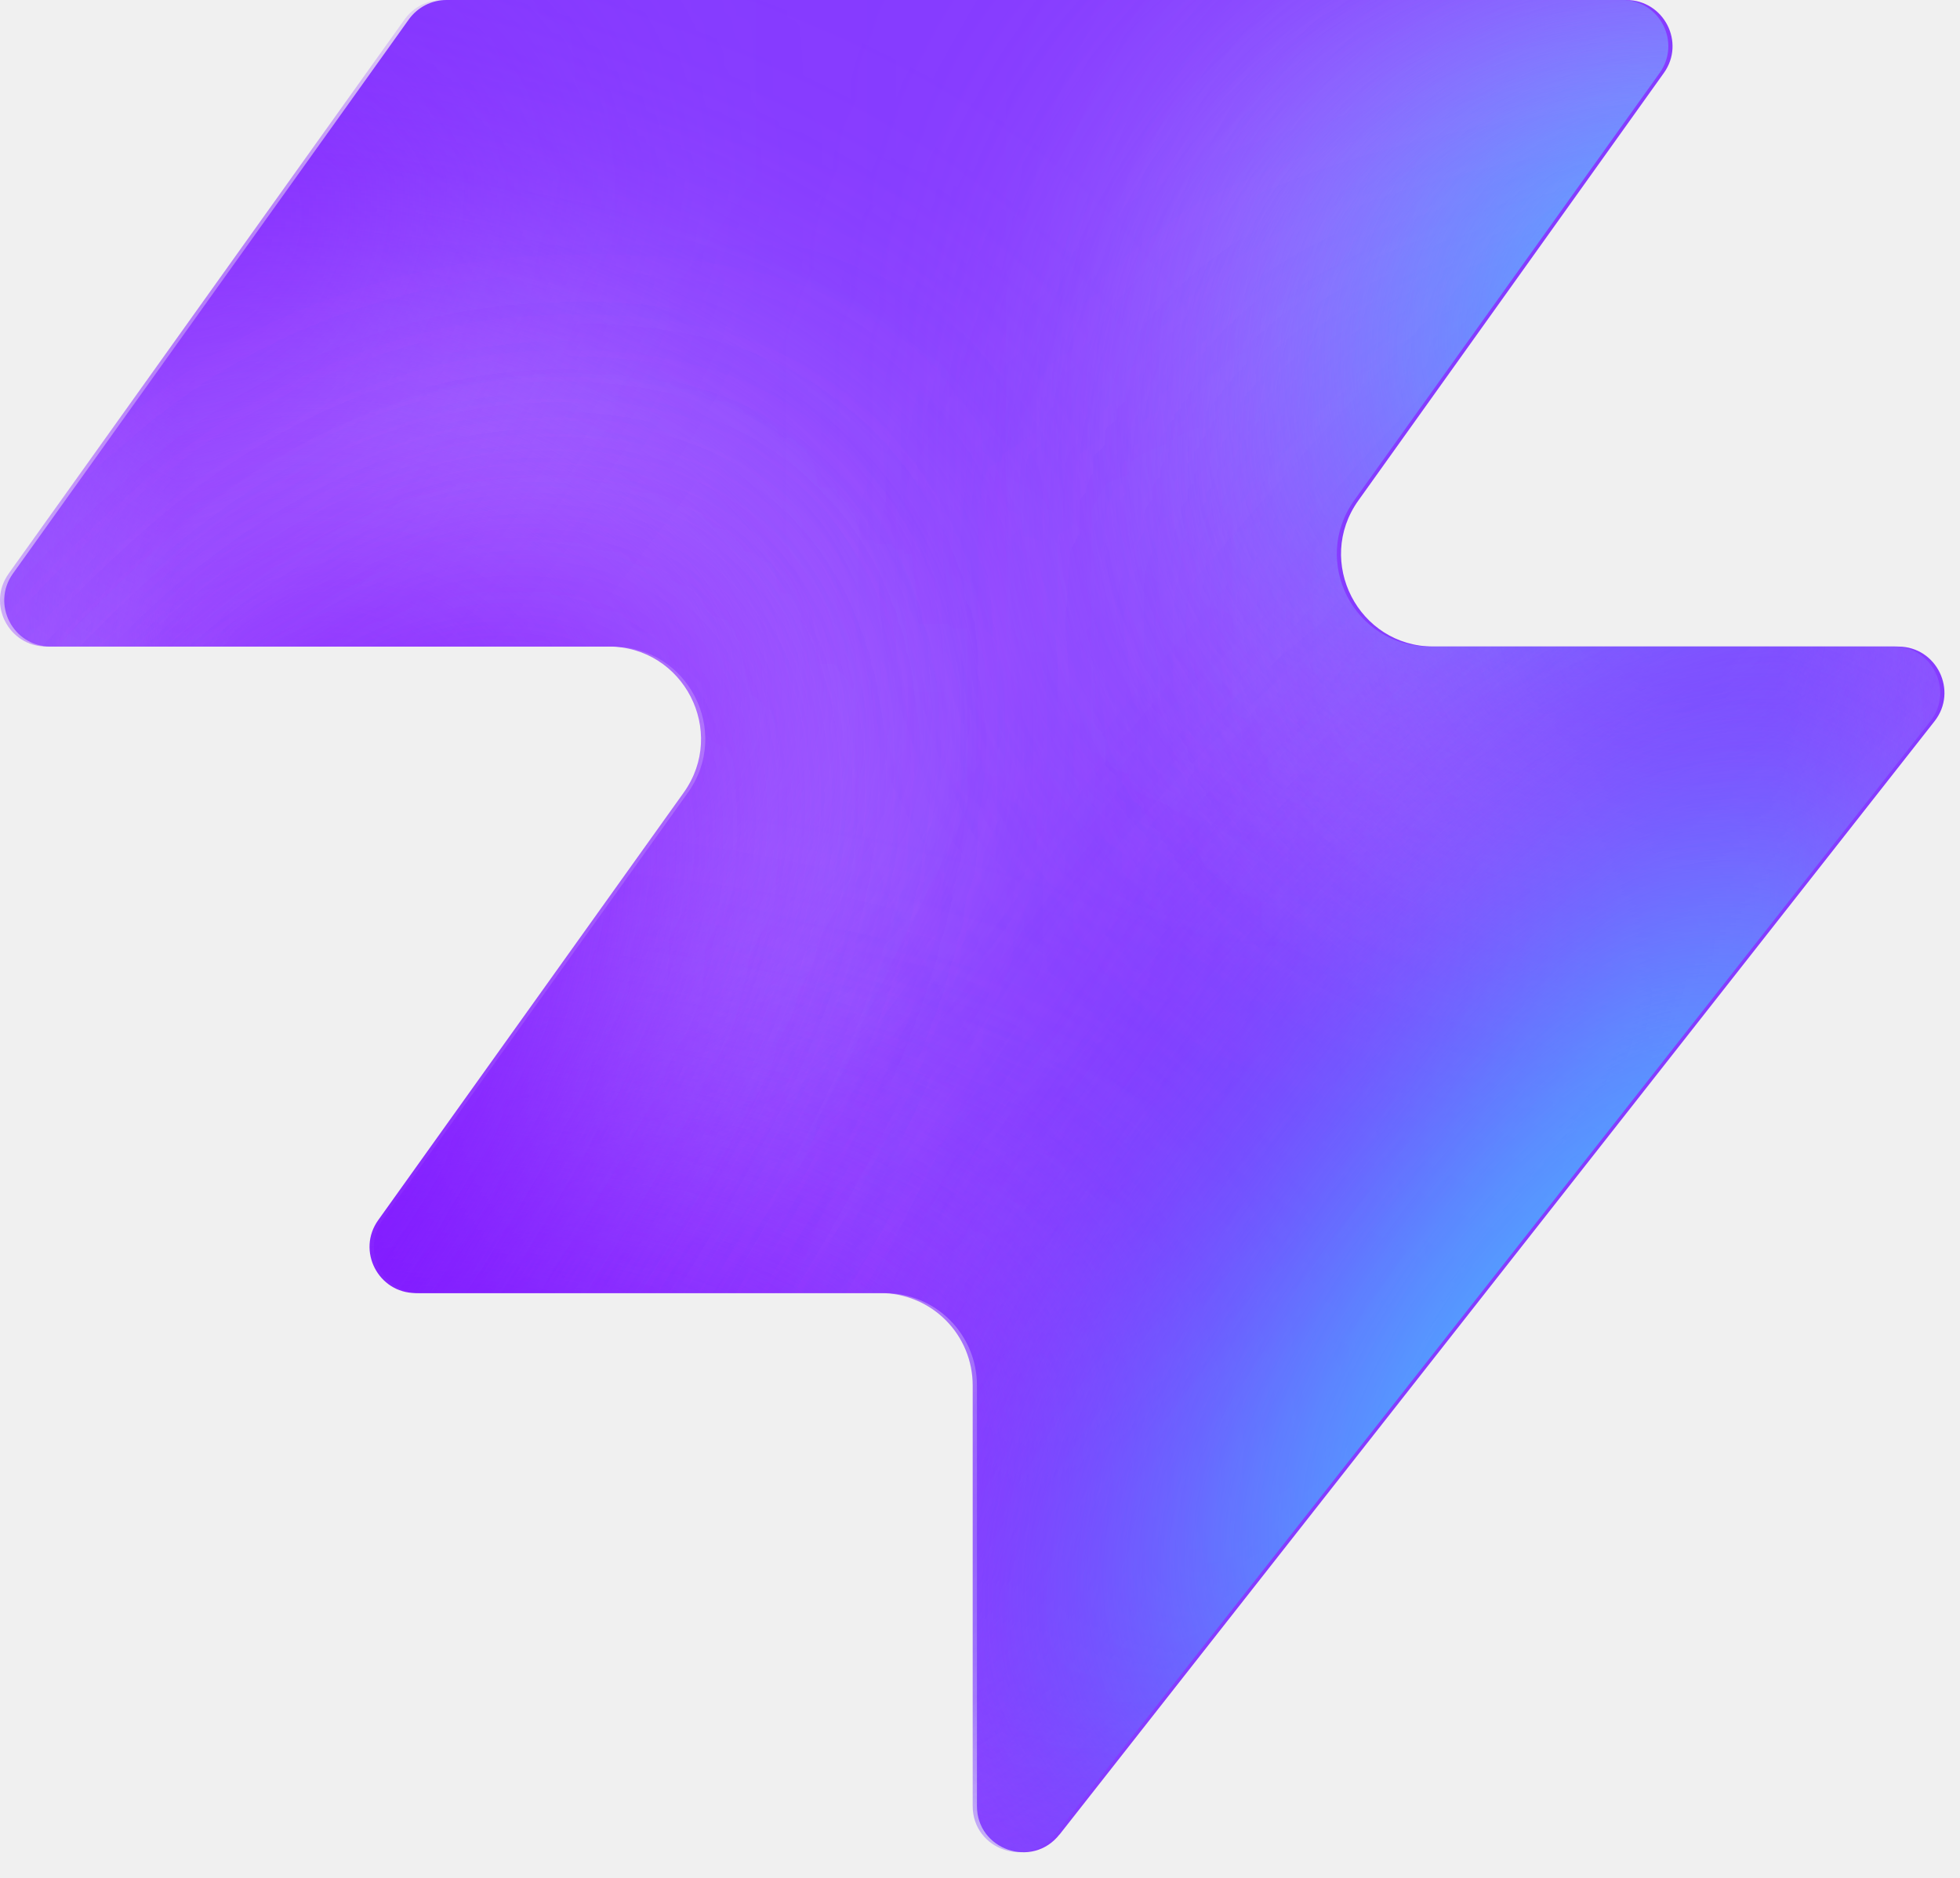
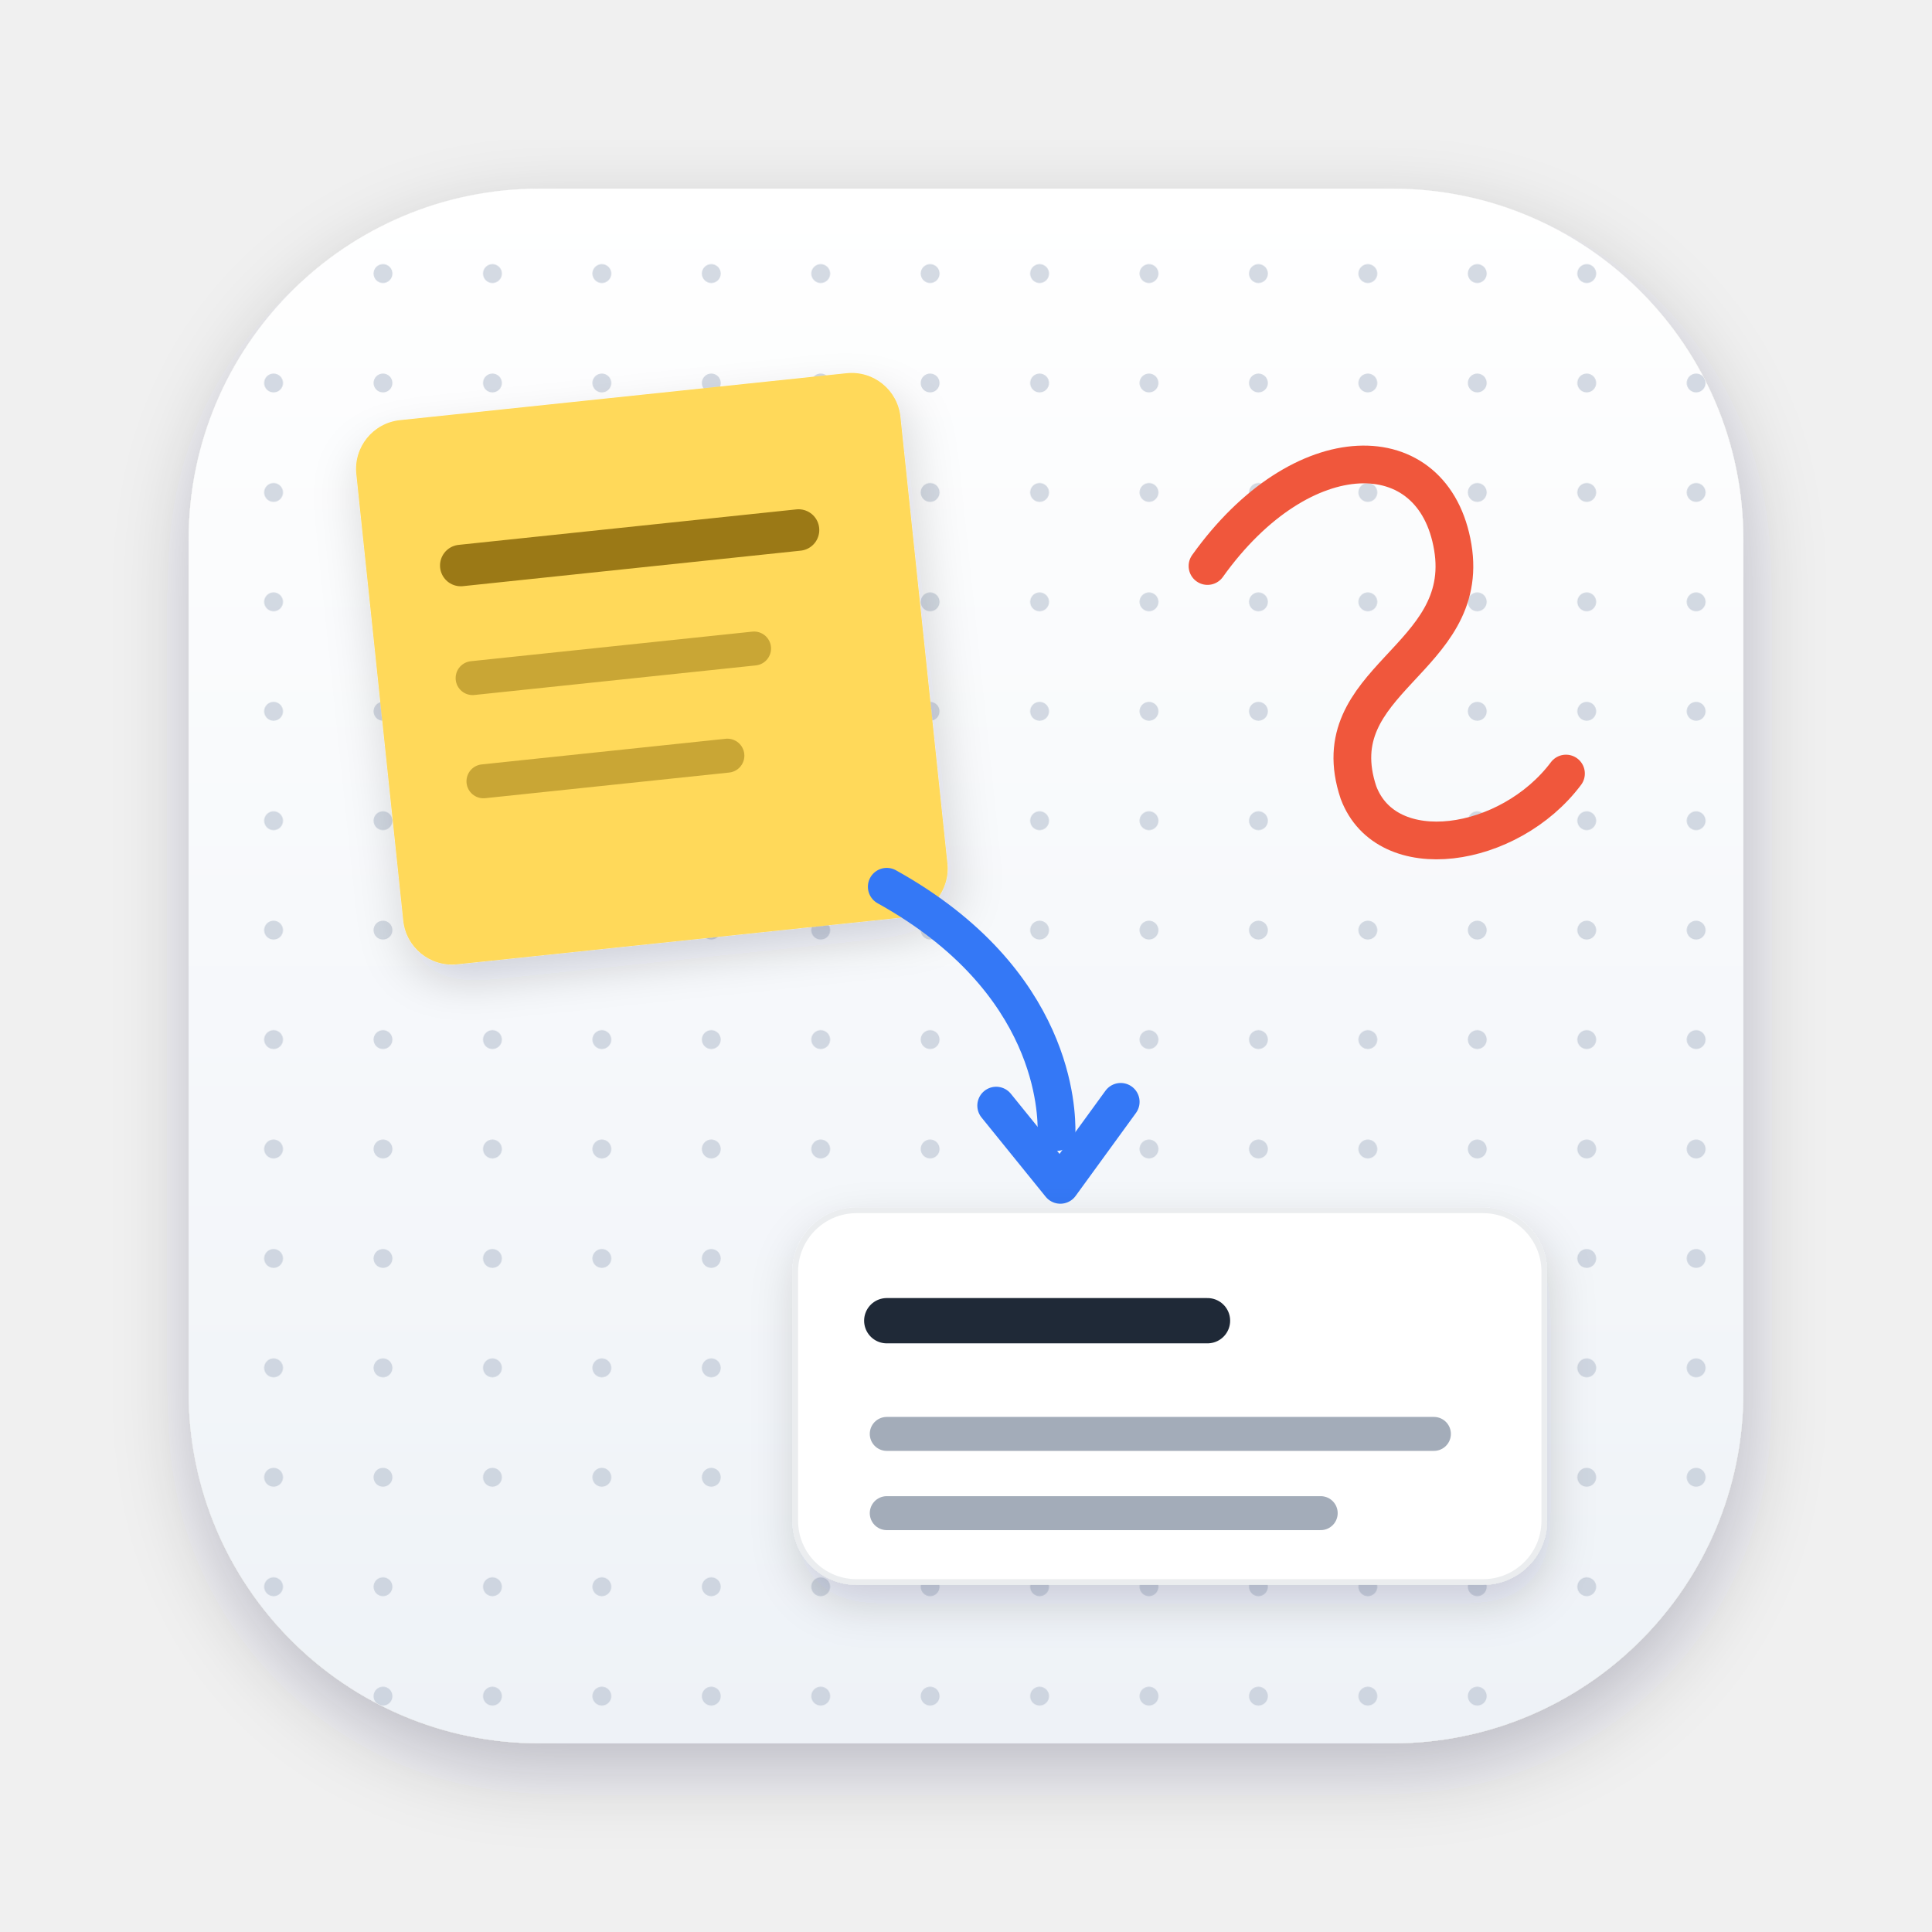
- <svg xmlns="http://www.w3.org/2000/svg" width="48" height="46" fill="none" viewBox="0 0 48 46">
-   <path fill="#863bff" d="M25.946 44.938c-.664.845-2.021.375-2.021-.698V33.937a2.26 2.26 0 0 0-2.262-2.262H10.287c-.92 0-1.456-1.04-.92-1.788l7.48-10.471c1.07-1.497 0-3.578-1.842-3.578H1.237c-.92 0-1.456-1.04-.92-1.788L10.013.474c.214-.297.556-.474.92-.474h28.894c.92 0 1.456 1.04.92 1.788l-7.48 10.471c-1.07 1.498 0 3.579 1.842 3.579h11.377c.943 0 1.473 1.088.89 1.83L25.947 44.94z" style="fill:#863bff;fill:color(display-p3 .525 .23 1);fill-opacity:1" />
-   <mask id="a" width="48" height="46" x="0" y="0" maskUnits="userSpaceOnUse" style="mask-type:alpha">
-     <path fill="#000" d="M25.842 44.938c-.664.844-2.021.375-2.021-.698V33.937a2.26 2.26 0 0 0-2.262-2.262H10.183c-.92 0-1.456-1.04-.92-1.788l7.48-10.471c1.07-1.498 0-3.579-1.842-3.579H1.133c-.92 0-1.456-1.04-.92-1.787L9.91.473c.214-.297.556-.474.92-.474h28.894c.92 0 1.456 1.04.92 1.788l-7.48 10.471c-1.07 1.498 0 3.578 1.842 3.578h11.377c.943 0 1.473 1.088.89 1.832L25.843 44.94z" style="fill:#000;fill-opacity:1" />
-   </mask>
-   <g mask="url(#a)">
-     <g filter="url(#b)">
-       <ellipse cx="5.508" cy="14.704" fill="#ede6ff" rx="5.508" ry="14.704" style="fill:#ede6ff;fill:color(display-p3 .927 .903 1);fill-opacity:1" transform="matrix(.00324 1 1 -.00324 -4.47 31.516)" />
-     </g>
-     <g filter="url(#c)">
-       <ellipse cx="10.399" cy="29.851" fill="#ede6ff" rx="10.399" ry="29.851" style="fill:#ede6ff;fill:color(display-p3 .927 .903 1);fill-opacity:1" transform="matrix(.00324 1 1 -.00324 -39.328 7.883)" />
-     </g>
-     <g filter="url(#d)">
-       <ellipse cx="5.508" cy="30.487" fill="#7e14ff" rx="5.508" ry="30.487" style="fill:#7e14ff;fill:color(display-p3 .492 .077 1);fill-opacity:1" transform="rotate(89.814 -25.913 -14.639)scale(1 -1)" />
-     </g>
-     <g filter="url(#e)">
-       <ellipse cx="5.508" cy="30.599" fill="#7e14ff" rx="5.508" ry="30.599" style="fill:#7e14ff;fill:color(display-p3 .492 .077 1);fill-opacity:1" transform="rotate(89.814 -32.644 -3.334)scale(1 -1)" />
-     </g>
-     <g filter="url(#f)">
-       <ellipse cx="5.508" cy="30.599" fill="#7e14ff" rx="5.508" ry="30.599" style="fill:#7e14ff;fill:color(display-p3 .492 .077 1);fill-opacity:1" transform="matrix(.00324 1 1 -.00324 -34.34 30.47)" />
-     </g>
-     <g filter="url(#g)">
-       <ellipse cx="14.072" cy="22.078" fill="#ede6ff" rx="14.072" ry="22.078" style="fill:#ede6ff;fill:color(display-p3 .927 .903 1);fill-opacity:1" transform="rotate(93.35 24.506 48.493)scale(-1 1)" />
-     </g>
-     <g filter="url(#h)">
-       <ellipse cx="3.47" cy="21.501" fill="#7e14ff" rx="3.47" ry="21.501" style="fill:#7e14ff;fill:color(display-p3 .492 .077 1);fill-opacity:1" transform="rotate(89.009 28.708 47.59)scale(-1 1)" />
-     </g>
-     <g filter="url(#i)">
-       <ellipse cx="3.47" cy="21.501" fill="#7e14ff" rx="3.47" ry="21.501" style="fill:#7e14ff;fill:color(display-p3 .492 .077 1);fill-opacity:1" transform="rotate(89.009 28.708 47.59)scale(-1 1)" />
-     </g>
-     <g filter="url(#j)">
-       <ellipse cx=".387" cy="8.972" fill="#7e14ff" rx="4.407" ry="29.108" style="fill:#7e14ff;fill:color(display-p3 .492 .077 1);fill-opacity:1" transform="rotate(39.51 .387 8.972)" />
-     </g>
-     <g filter="url(#k)">
-       <ellipse cx="47.523" cy="-6.092" fill="#7e14ff" rx="4.407" ry="29.108" style="fill:#7e14ff;fill:color(display-p3 .492 .077 1);fill-opacity:1" transform="rotate(37.892 47.523 -6.092)" />
-     </g>
-     <g filter="url(#l)">
-       <ellipse cx="41.412" cy="6.333" fill="#47bfff" rx="5.971" ry="9.665" style="fill:#47bfff;fill:color(display-p3 .28 .748 1);fill-opacity:1" transform="rotate(37.892 41.412 6.333)" />
-     </g>
-     <g filter="url(#m)">
-       <ellipse cx="-1.879" cy="38.332" fill="#7e14ff" rx="4.407" ry="29.108" style="fill:#7e14ff;fill:color(display-p3 .492 .077 1);fill-opacity:1" transform="rotate(37.892 -1.88 38.332)" />
-     </g>
-     <g filter="url(#n)">
-       <ellipse cx="-1.879" cy="38.332" fill="#7e14ff" rx="4.407" ry="29.108" style="fill:#7e14ff;fill:color(display-p3 .492 .077 1);fill-opacity:1" transform="rotate(37.892 -1.88 38.332)" />
-     </g>
-     <g filter="url(#o)">
-       <ellipse cx="35.651" cy="29.907" fill="#7e14ff" rx="4.407" ry="29.108" style="fill:#7e14ff;fill:color(display-p3 .492 .077 1);fill-opacity:1" transform="rotate(37.892 35.651 29.907)" />
-     </g>
-     <g filter="url(#p)">
-       <ellipse cx="38.418" cy="32.4" fill="#47bfff" rx="5.971" ry="15.297" style="fill:#47bfff;fill:color(display-p3 .28 .748 1);fill-opacity:1" transform="rotate(37.892 38.418 32.4)" />
-     </g>
+ <svg xmlns="http://www.w3.org/2000/svg" width="1024" height="1024" viewBox="0 0 1024 1024" fill="none">
+   <defs>
+     <linearGradient id="t" x1="512" y1="100" x2="512" y2="924" gradientUnits="userSpaceOnUse">
+       <stop stop-color="#FFFFFF" />
+       <stop offset="1" stop-color="#EEF2F7" />
+     </linearGradient>
+     <pattern id="dots" width="58" height="58" patternUnits="userSpaceOnUse">
+       <circle cx="29" cy="29" r="5" fill="#B8C2D0" fill-opacity="0.6" />
+     </pattern>
+     <filter id="s" x="40" y="60" width="944" height="944" filterUnits="userSpaceOnUse">
+       <feDropShadow dy="14" stdDeviation="20" flood-color="#0B1B33" flood-opacity="0.22" />
+     </filter>
+     <filter id="c" x="-25%" y="-25%" width="150%" height="160%">
+       <feDropShadow dy="10" stdDeviation="12" flood-color="#0B1B33" flood-opacity="0.16" />
+     </filter>
+     <clipPath id="k">
+       <rect x="100" y="100" width="824" height="824" rx="186" />
+     </clipPath>
+   </defs>
+   <g filter="url(#s)">
+     <rect x="100" y="100" width="824" height="824" rx="186" fill="url(#t)" />
  </g>
-   <defs>
-     <filter id="b" width="60.045" height="41.654" x="-19.77" y="16.149" color-interpolation-filters="sRGB" filterUnits="userSpaceOnUse">
-       <feFlood flood-opacity="0" result="BackgroundImageFix" />
-       <feBlend in="SourceGraphic" in2="BackgroundImageFix" result="shape" />
-       <feGaussianBlur result="effect1_foregroundBlur_2002_17158" stdDeviation="7.659" />
-     </filter>
-     <filter id="c" width="90.34" height="51.437" x="-54.613" y="-7.533" color-interpolation-filters="sRGB" filterUnits="userSpaceOnUse">
-       <feFlood flood-opacity="0" result="BackgroundImageFix" />
-       <feBlend in="SourceGraphic" in2="BackgroundImageFix" result="shape" />
-       <feGaussianBlur result="effect1_foregroundBlur_2002_17158" stdDeviation="7.659" />
-     </filter>
-     <filter id="d" width="79.355" height="29.4" x="-49.64" y="2.03" color-interpolation-filters="sRGB" filterUnits="userSpaceOnUse">
-       <feFlood flood-opacity="0" result="BackgroundImageFix" />
-       <feBlend in="SourceGraphic" in2="BackgroundImageFix" result="shape" />
-       <feGaussianBlur result="effect1_foregroundBlur_2002_17158" stdDeviation="4.596" />
-     </filter>
-     <filter id="e" width="79.579" height="29.4" x="-45.045" y="20.029" color-interpolation-filters="sRGB" filterUnits="userSpaceOnUse">
-       <feFlood flood-opacity="0" result="BackgroundImageFix" />
-       <feBlend in="SourceGraphic" in2="BackgroundImageFix" result="shape" />
-       <feGaussianBlur result="effect1_foregroundBlur_2002_17158" stdDeviation="4.596" />
-     </filter>
-     <filter id="f" width="79.579" height="29.4" x="-43.513" y="21.178" color-interpolation-filters="sRGB" filterUnits="userSpaceOnUse">
-       <feFlood flood-opacity="0" result="BackgroundImageFix" />
-       <feBlend in="SourceGraphic" in2="BackgroundImageFix" result="shape" />
-       <feGaussianBlur result="effect1_foregroundBlur_2002_17158" stdDeviation="4.596" />
-     </filter>
-     <filter id="g" width="74.749" height="58.852" x="15.756" y="-17.901" color-interpolation-filters="sRGB" filterUnits="userSpaceOnUse">
-       <feFlood flood-opacity="0" result="BackgroundImageFix" />
-       <feBlend in="SourceGraphic" in2="BackgroundImageFix" result="shape" />
-       <feGaussianBlur result="effect1_foregroundBlur_2002_17158" stdDeviation="7.659" />
-     </filter>
-     <filter id="h" width="61.377" height="25.362" x="23.548" y="2.284" color-interpolation-filters="sRGB" filterUnits="userSpaceOnUse">
-       <feFlood flood-opacity="0" result="BackgroundImageFix" />
-       <feBlend in="SourceGraphic" in2="BackgroundImageFix" result="shape" />
-       <feGaussianBlur result="effect1_foregroundBlur_2002_17158" stdDeviation="4.596" />
-     </filter>
-     <filter id="i" width="61.377" height="25.362" x="23.548" y="2.284" color-interpolation-filters="sRGB" filterUnits="userSpaceOnUse">
-       <feFlood flood-opacity="0" result="BackgroundImageFix" />
-       <feBlend in="SourceGraphic" in2="BackgroundImageFix" result="shape" />
-       <feGaussianBlur result="effect1_foregroundBlur_2002_17158" stdDeviation="4.596" />
-     </filter>
-     <filter id="j" width="56.045" height="63.649" x="-27.636" y="-22.853" color-interpolation-filters="sRGB" filterUnits="userSpaceOnUse">
-       <feFlood flood-opacity="0" result="BackgroundImageFix" />
-       <feBlend in="SourceGraphic" in2="BackgroundImageFix" result="shape" />
-       <feGaussianBlur result="effect1_foregroundBlur_2002_17158" stdDeviation="4.596" />
-     </filter>
-     <filter id="k" width="54.814" height="64.646" x="20.116" y="-38.415" color-interpolation-filters="sRGB" filterUnits="userSpaceOnUse">
-       <feFlood flood-opacity="0" result="BackgroundImageFix" />
-       <feBlend in="SourceGraphic" in2="BackgroundImageFix" result="shape" />
-       <feGaussianBlur result="effect1_foregroundBlur_2002_17158" stdDeviation="4.596" />
-     </filter>
-     <filter id="l" width="33.541" height="35.313" x="24.641" y="-11.323" color-interpolation-filters="sRGB" filterUnits="userSpaceOnUse">
-       <feFlood flood-opacity="0" result="BackgroundImageFix" />
-       <feBlend in="SourceGraphic" in2="BackgroundImageFix" result="shape" />
-       <feGaussianBlur result="effect1_foregroundBlur_2002_17158" stdDeviation="4.596" />
-     </filter>
-     <filter id="m" width="54.814" height="64.646" x="-29.286" y="6.009" color-interpolation-filters="sRGB" filterUnits="userSpaceOnUse">
-       <feFlood flood-opacity="0" result="BackgroundImageFix" />
-       <feBlend in="SourceGraphic" in2="BackgroundImageFix" result="shape" />
-       <feGaussianBlur result="effect1_foregroundBlur_2002_17158" stdDeviation="4.596" />
-     </filter>
-     <filter id="n" width="54.814" height="64.646" x="-29.286" y="6.009" color-interpolation-filters="sRGB" filterUnits="userSpaceOnUse">
-       <feFlood flood-opacity="0" result="BackgroundImageFix" />
-       <feBlend in="SourceGraphic" in2="BackgroundImageFix" result="shape" />
-       <feGaussianBlur result="effect1_foregroundBlur_2002_17158" stdDeviation="4.596" />
-     </filter>
-     <filter id="o" width="54.814" height="64.646" x="8.244" y="-2.416" color-interpolation-filters="sRGB" filterUnits="userSpaceOnUse">
-       <feFlood flood-opacity="0" result="BackgroundImageFix" />
-       <feBlend in="SourceGraphic" in2="BackgroundImageFix" result="shape" />
-       <feGaussianBlur result="effect1_foregroundBlur_2002_17158" stdDeviation="4.596" />
-     </filter>
-     <filter id="p" width="39.409" height="43.623" x="18.713" y="10.588" color-interpolation-filters="sRGB" filterUnits="userSpaceOnUse">
-       <feFlood flood-opacity="0" result="BackgroundImageFix" />
-       <feBlend in="SourceGraphic" in2="BackgroundImageFix" result="shape" />
-       <feGaussianBlur result="effect1_foregroundBlur_2002_17158" stdDeviation="4.596" />
-     </filter>
-   </defs>
+   <rect x="100" y="100" width="824" height="824" fill="url(#dots)" clip-path="url(#k)" />
+   <g transform="rotate(-6 340 350)" filter="url(#c)">
+     <rect x="200" y="210" width="290" height="290" rx="26" fill="#FFD95A" />
+     <path d="M250 290 H 430" stroke="#7A5A00" stroke-opacity="0.75" stroke-width="22" stroke-linecap="round" />
+     <path d="M250 350 H 400" stroke="#7A5A00" stroke-opacity="0.4" stroke-width="18" stroke-linecap="round" />
+     <path d="M250 405 H 380" stroke="#7A5A00" stroke-opacity="0.4" stroke-width="18" stroke-linecap="round" />
+   </g>
+   <path d="M470 470 C 560 520, 560 590, 560 600" stroke="#3478F6" stroke-width="20" stroke-linecap="round" fill="none" />
+   <path d="M528 586 L 562 628 L 594 584" stroke="#3478F6" stroke-width="20" stroke-linecap="round" stroke-linejoin="round" fill="none" />
+   <g filter="url(#c)">
+     <rect x="420" y="640" width="400" height="200" rx="34" fill="#FFFFFF" />
+   </g>
+   <rect x="421.5" y="641.5" width="397" height="197" rx="32.5" stroke="#0B1B33" stroke-opacity="0.08" stroke-width="3" />
+   <path d="M470 700 H 640" stroke="#1F2937" stroke-width="24" stroke-linecap="round" />
+   <path d="M470 760 H 760" stroke="#A3ACB9" stroke-width="18" stroke-linecap="round" />
+   <path d="M470 802 H 700" stroke="#A3ACB9" stroke-width="18" stroke-linecap="round" />
+   <path d="M640 300 C 690 230, 760 230, 770 290 C 780 350, 700 360, 720 420 C 735 460, 800 450, 830 410" stroke="#F0573C" stroke-width="20" stroke-linecap="round" fill="none" />
</svg>
